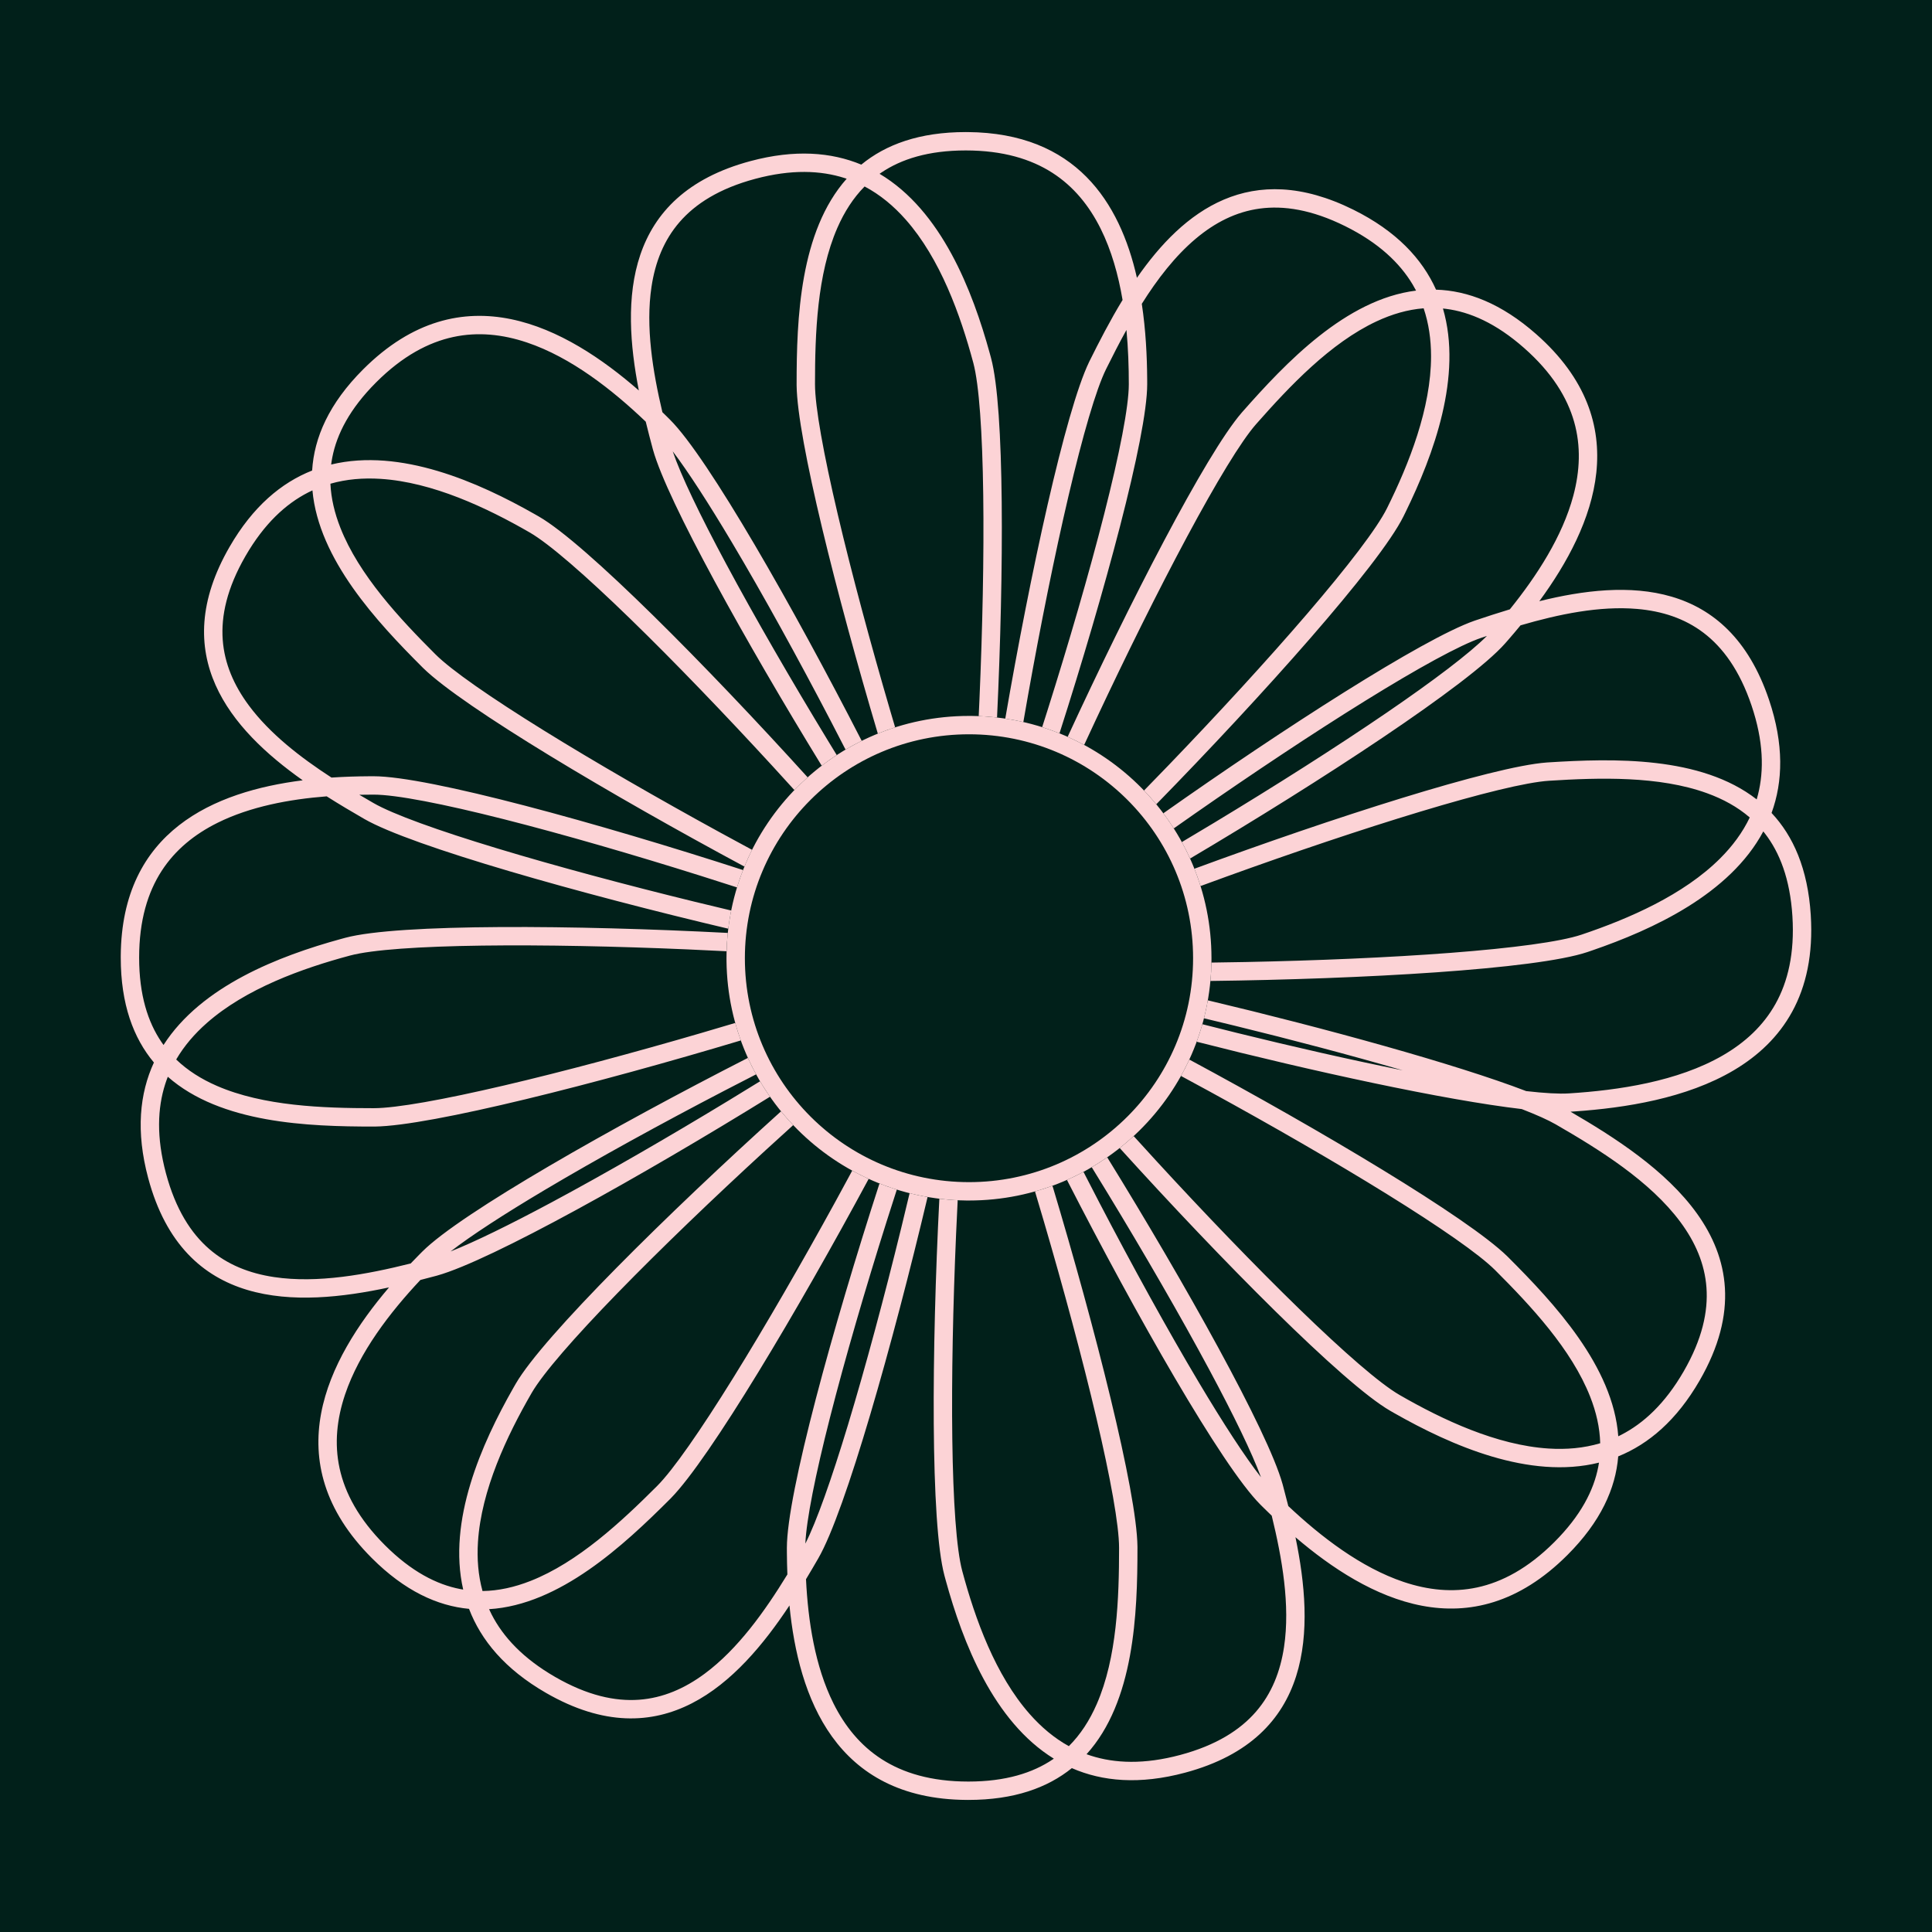
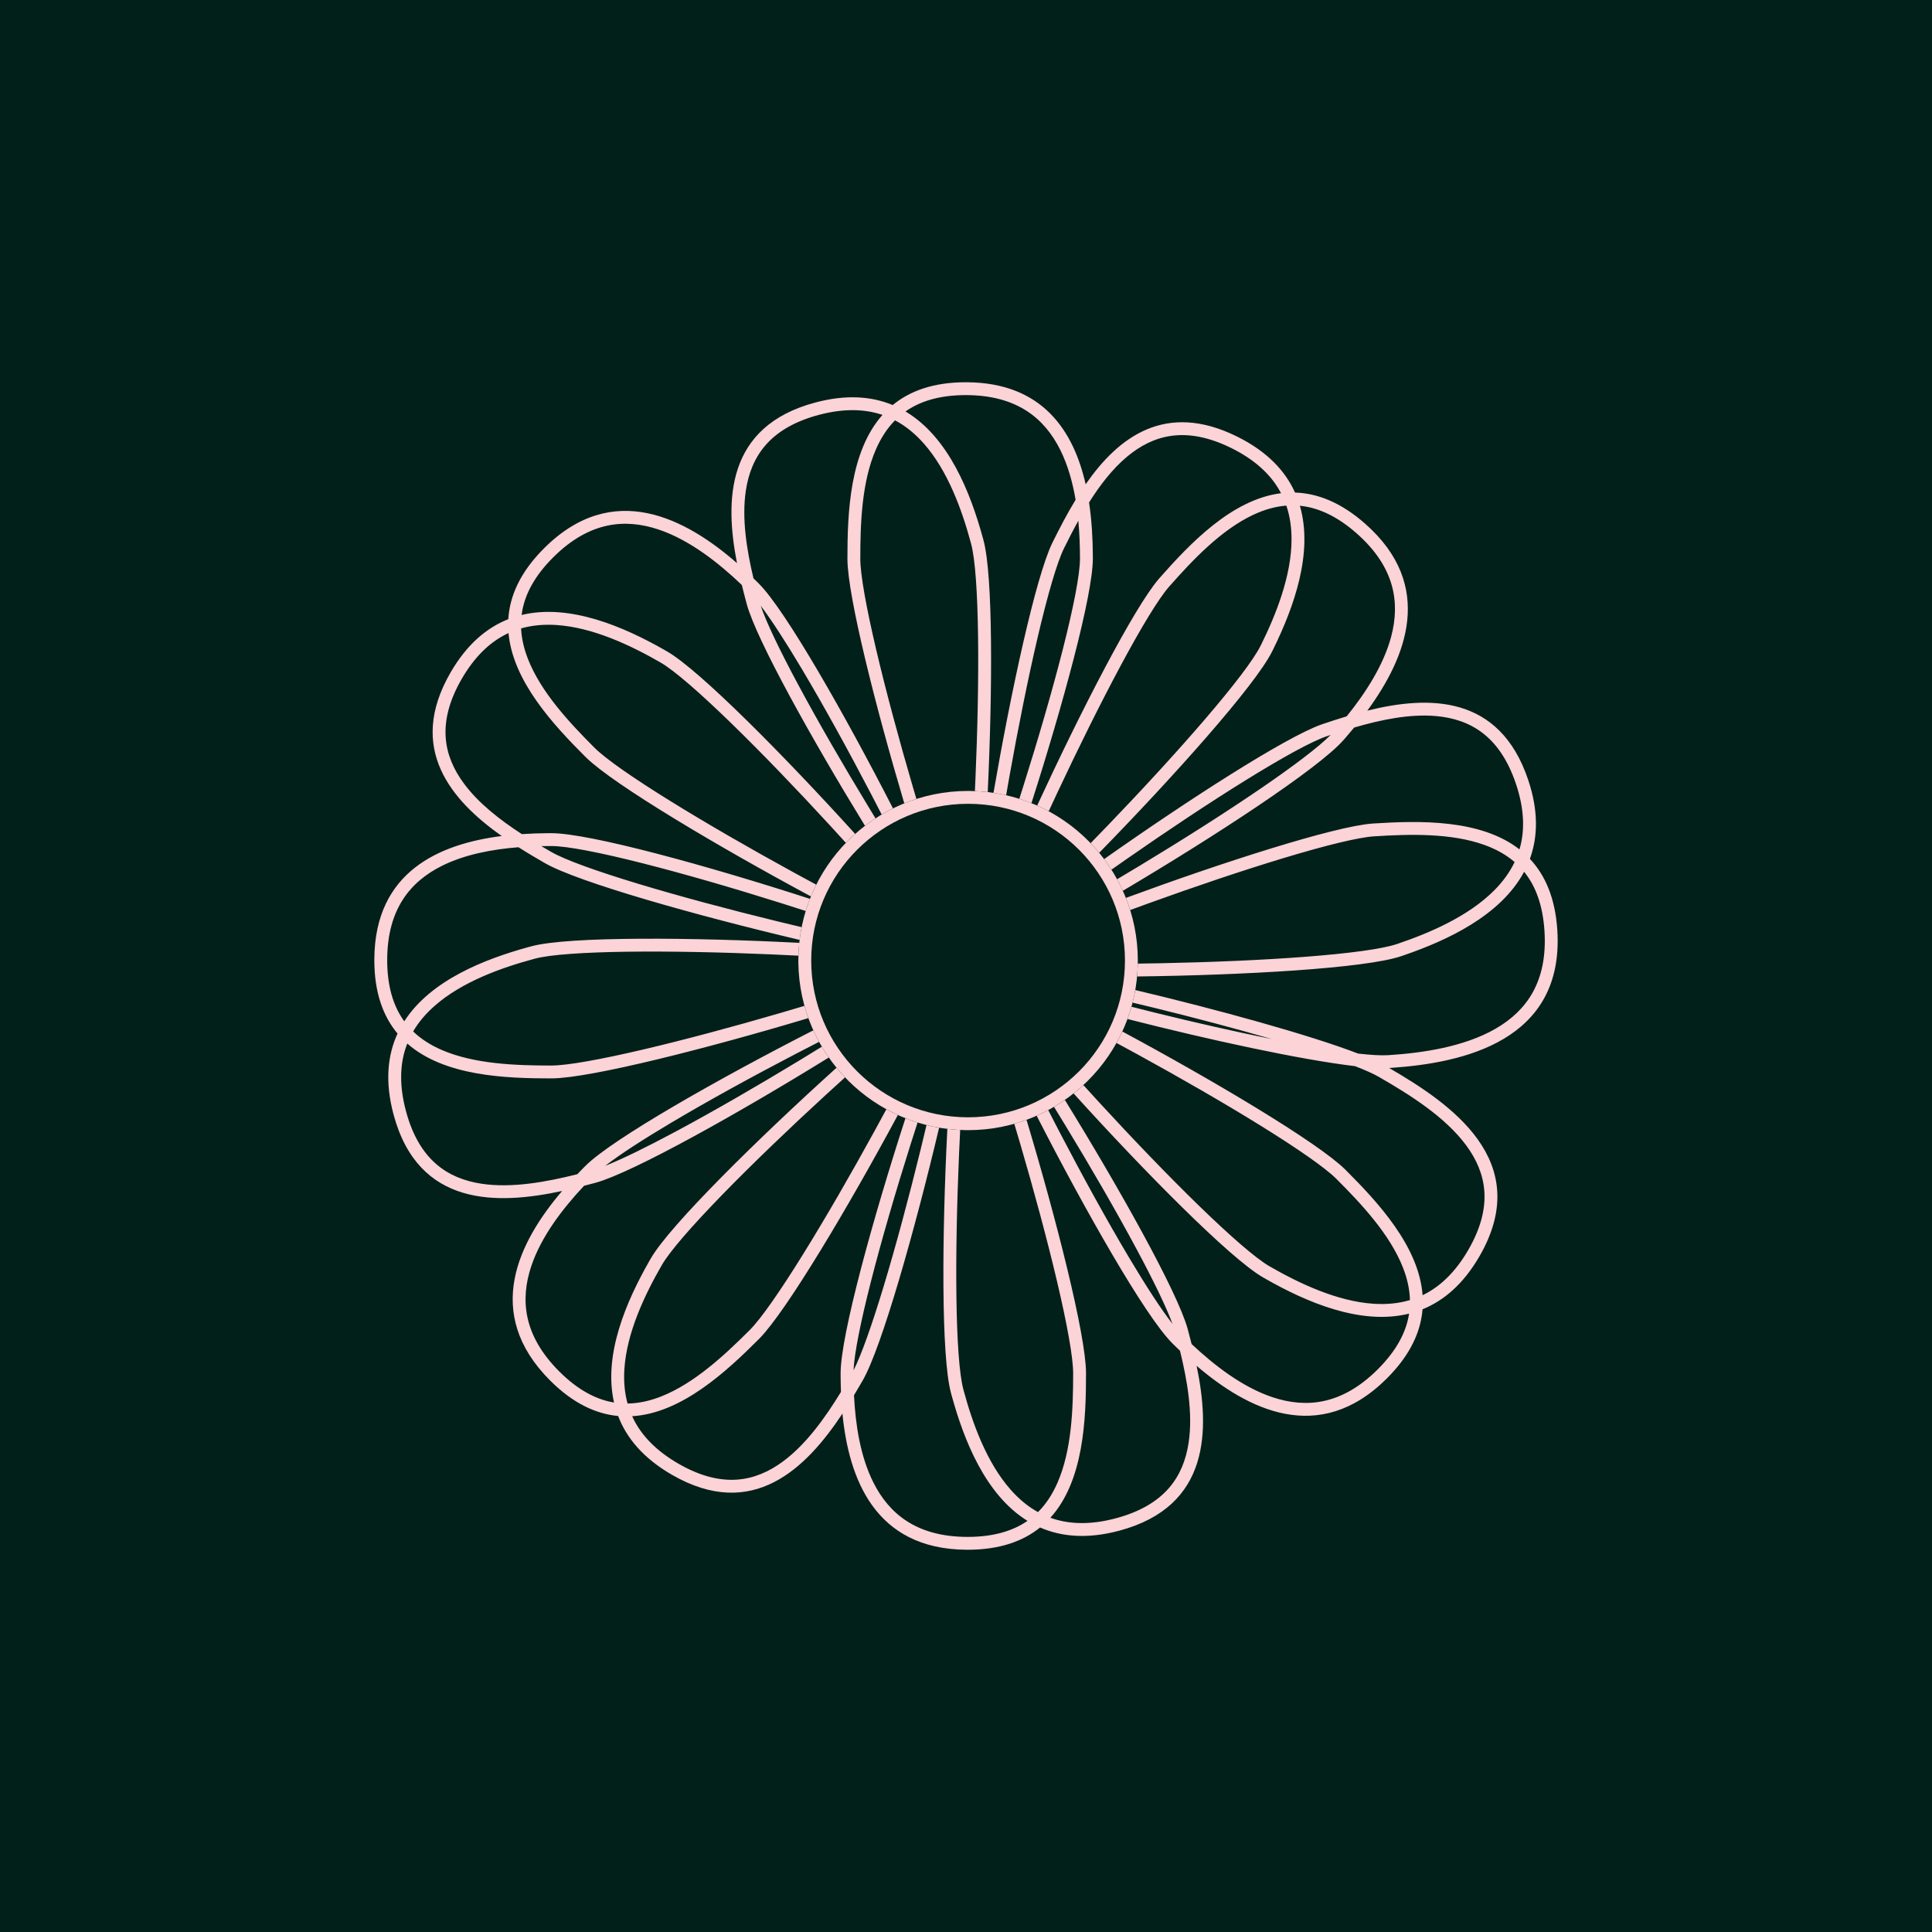
<svg xmlns="http://www.w3.org/2000/svg" viewBox="0 0 512 512" width="512" height="512" fill="none">
  <rect width="512" height="512" fill="#01201a" />
-   <g fill="#FCD3D6">
+   <g transform="translate(76.8, 76.8) scale(0.7)" fill="#FCD3D6">
    <path fill-rule="evenodd" clip-rule="evenodd" d="M256.426 35.002C285.095 35.213 296.754 53.568 301.298 73.624C313.578 55.913 331.392 42.061 358.642 55.567C370.042 61.217 376.887 68.579 380.566 76.763C388.978 77.016 397.874 80.421 407.102 88.545C433.823 112.07 422.609 139.318 407.939 159.323C431.154 153.547 457.931 153.189 468.803 185.437C472.79 197.261 472.508 207.151 469.482 215.441C475.23 221.561 479.095 230.243 479.87 242.479C482.53 284.518 443.91 292.691 417.324 294.54L416.207 294.613C439.229 308.006 471.316 329.684 450.408 365.87C444.302 376.436 436.876 382.705 428.844 385.958C428.158 394.465 424.211 403.272 415.364 412.112C389.601 437.854 362.452 423.757 343.313 407.378C348.327 431.647 348.517 460.551 314.046 469.781C301.992 473.008 292.136 472.106 284.05 468.572C277.591 473.785 268.743 477 256.624 477L256.123 476.998C221.337 476.742 211.595 449.772 209.218 425.464C195.592 446.054 175.341 466.312 144.685 448.628C133.796 442.346 127.468 434.664 124.298 426.363C115.92 425.58 107.258 421.621 98.562 412.933C72.906 387.297 86.791 360.285 103.097 341.176C78.538 346.454 48.687 347.313 39.276 312.22C35.956 299.841 37.001 289.782 40.786 281.578C35.362 275.091 32 266.134 32 253.77L32.002 253.27C32.247 220.154 56.815 209.753 80.224 206.79C61.063 193.235 44.24 173.647 60.846 144.908C67.03 134.206 74.568 127.913 82.718 124.696C83.248 115.983 87.167 106.948 96.245 97.878C122.461 71.683 150.113 86.74 169.298 103.477C164.618 79.555 165.181 51.713 198.892 42.688C210.633 39.544 220.288 40.318 228.255 43.627C234.734 38.297 243.653 35 255.926 35L256.426 35.002ZM255.926 39.869C245.996 39.869 238.831 42.188 233.566 45.736C233.408 45.843 233.251 45.951 233.095 46.06C249.494 55.81 257.719 76.975 262.312 93.68L262.642 94.894C266.231 108.279 266.046 151.519 264.227 190.151C262.624 189.967 261.003 189.841 259.366 189.777C259.434 188.332 259.501 186.881 259.564 185.425C260.373 166.774 260.785 147.401 260.567 131.119C260.346 114.599 259.475 101.897 257.935 96.155C254.523 83.433 249.158 68.542 240.037 58.21C236.844 54.593 233.235 51.588 229.129 49.418C226.099 52.482 223.742 56.189 221.911 60.379C216.525 72.704 215.983 88.429 215.983 101.808C215.984 107.795 218.255 120.312 222.011 136.289C225.718 152.052 230.731 170.633 235.94 188.412C236.367 189.867 236.795 191.316 237.223 192.758C235.667 193.254 234.136 193.808 232.634 194.417C221.757 157.825 211.268 116.311 211.112 102.124L211.11 101.808C211.11 84.478 211.94 61.367 224.376 47.367C224.2 47.307 224.023 47.248 223.845 47.191C217.487 45.153 209.729 44.828 200.153 47.392C190.572 49.956 184.26 54.05 180.101 58.841C175.931 63.644 173.633 69.487 172.651 76.022C171.068 86.552 172.961 98.354 175.538 109.231C175.926 109.607 176.309 109.981 176.686 110.353L177.579 111.24C187.709 121.362 210.293 161.086 228.363 196.335C226.903 197.055 225.474 197.83 224.079 198.656C222.812 196.183 221.522 193.687 220.215 191.18C211.583 174.624 202.245 157.64 193.909 143.649C187.801 133.396 182.394 125.038 178.278 119.601C180.373 125.83 185.469 136.446 192.443 149.448C200.111 163.741 209.77 180.422 219.41 196.277C220.19 197.559 220.97 198.836 221.748 200.105C220.382 200.994 219.051 201.934 217.76 202.921C197.773 170.334 176.886 132.89 173.055 119.208L172.971 118.903C172.358 116.617 171.733 114.223 171.13 111.75C162.28 103.305 151.353 94.698 139.646 90.764C133.202 88.599 126.653 87.895 120.109 89.311C113.583 90.722 106.701 94.316 99.691 101.321C92.678 108.329 89.26 115.027 88.055 121.255C87.936 121.871 87.838 122.488 87.76 123.104C106.144 118.664 126.753 127.758 141.72 136.267L142.813 136.892C155.234 144.058 187.415 176.626 214.036 205.999C212.822 207.081 211.65 208.208 210.522 209.377C208.62 207.279 206.691 205.162 204.74 203.04C192.105 189.292 178.678 175.313 166.995 163.963C155.141 152.445 145.53 144.083 140.376 141.109C128.959 134.523 114.626 127.78 100.87 126.903C96.276 126.611 91.812 126.978 87.563 128.191C87.746 132.099 88.679 135.989 90.201 139.856C95.132 152.391 105.898 163.913 115.382 173.388C119.627 177.63 130.105 184.893 144.084 193.556C157.877 202.104 174.589 211.724 190.871 220.638C193.702 222.188 196.519 223.715 199.302 225.211C198.575 226.662 197.901 228.143 197.283 229.654C162.518 210.984 122.783 187.436 112.161 177.054L111.936 176.831C99.882 164.787 84.447 148.237 82.799 129.957C82.411 130.137 82.024 130.325 81.64 130.522C75.712 133.558 70.008 138.79 65.067 147.342C60.123 155.899 58.567 163.232 59.023 169.544C59.481 175.872 61.995 181.619 65.93 186.93C71.462 194.396 79.549 200.682 87.845 206.063C91.266 205.836 94.598 205.738 97.756 205.718L99.016 205.714C113.568 205.714 158.8 218.225 196.915 230.573C196.326 232.079 195.792 233.614 195.316 235.173C192.186 234.159 189.007 233.144 185.799 232.134C167.966 226.521 149.331 221.105 133.524 217.098C117.484 213.032 104.97 210.584 99.016 210.584C97.774 210.584 96.509 210.595 95.226 210.621C96.483 211.366 97.727 212.092 98.953 212.799C104.154 215.8 116.157 220.111 131.899 224.873C147.433 229.572 166.063 234.555 184.094 238.967C187.35 239.764 190.584 240.54 193.774 241.294C193.457 242.88 193.199 244.488 193.001 246.115C154.233 236.971 109.141 224.3 96.516 217.016C93.35 215.189 89.979 213.202 86.575 211.038C76.637 211.816 66.314 213.754 57.671 218.043C51.578 221.068 46.446 225.201 42.817 230.831C39.197 236.445 36.873 243.856 36.873 253.77C36.873 263.689 39.198 270.848 42.757 276.107C42.946 276.387 43.141 276.661 43.338 276.932C53.376 261.284 73.973 253.334 90.309 248.85L91.525 248.52C105.62 244.746 152.798 245.147 192.874 247.234C192.708 248.836 192.601 250.457 192.555 252.092C189.124 251.914 185.64 251.748 182.128 251.596C163.462 250.788 144.073 250.376 127.779 250.594C111.245 250.814 98.533 251.685 92.786 253.224C80.054 256.633 65.151 261.993 54.811 271.107C51.556 273.975 48.797 277.179 46.695 280.778C49.722 283.692 53.355 285.973 57.45 287.756C69.817 293.139 85.596 293.681 99.016 293.681C105.024 293.681 117.583 291.41 133.61 287.657C149.423 283.953 168.062 278.943 185.896 273.738C188.911 272.859 191.9 271.973 194.847 271.089C195.282 272.661 195.776 274.208 196.325 275.73C158.608 287.051 114.138 298.386 99.333 298.548L99.016 298.55C81.66 298.55 58.523 297.723 44.473 285.353C44.224 285.987 43.993 286.631 43.783 287.286C41.743 293.639 41.418 301.391 43.983 310.959C46.55 320.532 50.647 326.839 55.442 330.995C60.249 335.162 66.097 337.458 72.637 338.439C84.14 340.165 97.161 337.753 108.839 334.831C109.58 334.054 110.317 333.295 111.048 332.557L111.936 331.664C122.171 321.437 162.655 298.502 198.201 280.355C198.873 281.838 199.599 283.291 200.377 284.712C197.59 286.135 194.772 287.588 191.939 289.063C175.37 297.688 158.373 307.018 144.37 315.347C133.53 321.795 124.806 327.46 119.411 331.65C125.789 329.122 135.099 324.566 146.122 318.662C160.427 311.001 177.121 301.35 192.988 291.717C195.835 289.989 198.652 288.263 201.423 286.55C202.25 287.951 203.131 289.316 204.059 290.645C170.485 311.402 130.174 334.034 115.857 338.036L115.552 338.119C114.206 338.479 112.822 338.844 111.406 339.206C103.296 347.847 95.218 358.349 91.443 369.567C89.276 376.006 88.572 382.549 89.988 389.088C91.4 395.609 94.998 402.485 102.008 409.49C109.021 416.497 115.725 419.913 121.958 421.116C122.222 421.167 122.487 421.213 122.751 421.256C118.577 403.009 127.595 382.644 136.037 367.819L136.663 366.727C143.929 354.152 177.291 321.311 206.984 294.514C208.013 295.772 209.087 296.992 210.206 298.168C207.779 300.358 205.326 302.59 202.864 304.849C189.105 317.474 175.115 330.891 163.755 342.564C152.229 354.408 143.86 364.011 140.884 369.162C134.292 380.569 127.543 394.891 126.666 408.636C126.38 413.12 126.724 417.481 127.872 421.639C132.128 421.584 136.365 420.626 140.575 418.972C153.119 414.045 164.65 403.287 174.133 393.812C178.379 389.57 185.647 379.1 194.318 365.132C202.872 351.351 212.5 334.652 221.422 318.383C222.922 315.646 224.401 312.922 225.851 310.229C227.272 311.01 228.725 311.739 230.208 312.414C211.562 347.045 188.15 386.461 177.802 397.03L177.579 397.255C165.295 409.53 148.324 425.314 129.612 426.447C129.825 426.918 130.05 427.386 130.288 427.851C133.327 433.774 138.563 439.473 147.122 444.411C155.685 449.351 163.025 450.905 169.341 450.449C175.675 449.992 181.426 447.48 186.741 443.548C195.534 437.043 202.693 427.002 208.664 417.244C208.586 415.263 208.545 413.325 208.533 411.449L208.53 410.192C208.53 395.817 220.824 351.408 233.072 313.632C234.577 314.229 236.109 314.773 237.667 315.257C236.767 318.035 235.866 320.849 234.97 323.686C229.352 341.464 223.932 360.04 219.922 375.798C216.093 390.841 213.699 402.771 213.429 409.071C216.374 403.276 220.357 392.016 224.715 377.632C229.418 362.111 234.404 343.495 238.82 325.479C239.584 322.362 240.329 319.265 241.053 316.207C242.621 316.602 244.211 316.938 245.821 317.215C236.683 355.808 224.101 400.44 216.851 412.986C215.819 414.772 214.736 416.623 213.599 418.508C214.145 429.619 215.981 441.595 220.866 451.399C223.892 457.471 228.028 462.587 233.662 466.205C239.281 469.813 246.699 472.131 256.624 472.131C266.553 472.131 273.719 469.812 278.983 466.264C279.081 466.198 279.178 466.132 279.275 466.065C263.253 456.168 255.165 435.3 250.625 418.789L250.295 417.574C246.561 403.65 246.911 357.416 248.938 317.672C250.54 317.867 252.16 318.003 253.797 318.078C253.646 321.035 253.504 324.029 253.373 327.044C252.564 345.694 252.152 365.067 252.37 381.349C252.591 397.87 253.462 410.572 255.002 416.314C258.414 429.036 263.779 443.926 272.9 454.259C275.948 457.712 279.375 460.606 283.252 462.75C286.363 459.653 288.774 455.888 290.639 451.621C296.025 439.296 296.566 423.571 296.566 410.192C296.566 404.205 294.295 391.688 290.538 375.711C286.832 359.947 281.818 341.367 276.609 323.588C275.836 320.949 275.058 318.329 274.281 315.741C275.851 315.298 277.398 314.797 278.917 314.24C290.141 351.61 301.277 395.255 301.438 409.876L301.44 410.192C301.44 427.627 300.599 450.913 287.946 464.886C288.324 465.023 288.706 465.154 289.092 465.278C295.45 467.316 303.208 467.641 312.784 465.077C322.365 462.512 328.677 458.419 332.836 453.627C337.006 448.824 339.304 442.982 340.286 436.446C341.945 425.41 339.785 412.975 337.021 401.673C336.306 400.989 335.606 400.31 334.923 399.636L334.03 398.749C323.808 388.535 300.903 348.176 282.752 312.692C284.242 312.033 285.703 311.32 287.131 310.554C288.526 313.281 289.95 316.039 291.394 318.809C300.027 335.366 309.364 352.349 317.7 366.34C324.231 377.303 329.959 386.099 334.167 391.474C331.83 385.118 326.972 375.098 320.493 363.021C312.826 348.727 303.167 332.046 293.527 316.192C292.122 313.88 290.717 311.588 289.321 309.325C290.723 308.501 292.092 307.624 293.424 306.699C313.927 339.923 335.939 379.177 339.882 393.261L339.966 393.566C340.446 395.356 340.933 397.213 341.412 399.122C350.092 407.278 360.664 415.429 371.963 419.225C378.407 421.39 384.956 422.094 391.5 420.679C398.026 419.268 404.908 415.673 411.918 408.668C418.931 401.661 422.349 394.962 423.554 388.735C423.626 388.36 423.69 387.986 423.747 387.612C405.3 392.198 384.569 383.06 369.534 374.512L368.441 373.886C355.944 366.677 323.446 333.754 296.732 304.241C298.005 303.23 299.24 302.173 300.432 301.07C302.43 303.277 304.46 305.504 306.514 307.738C319.149 321.486 332.576 335.465 344.258 346.816C356.112 358.333 365.723 366.695 370.878 369.669C382.295 376.255 396.628 382.999 410.384 383.875C415.114 384.176 419.707 383.777 424.07 382.476C423.968 378.341 423.018 374.224 421.408 370.133C416.477 357.599 405.711 346.077 396.228 336.601C391.982 332.36 381.503 325.097 367.525 316.433C353.733 307.885 337.02 298.265 320.738 289.351C318.132 287.924 315.538 286.517 312.971 285.136C313.76 283.72 314.496 282.272 315.179 280.793C349.738 299.389 388.914 322.638 399.449 332.935L399.673 333.158C411.858 345.333 427.497 362.113 428.858 380.629C429.111 380.508 429.363 380.385 429.614 380.256C435.542 377.22 441.245 371.988 446.187 363.435C451.131 354.879 452.687 347.546 452.231 341.234C451.773 334.906 449.259 329.159 445.324 323.848C437.304 313.026 423.916 304.68 412.301 297.979C410.27 296.808 407.203 295.437 403.282 293.917C382.825 291.528 347.791 283.895 317.134 276.069C317.693 274.548 318.195 273.001 318.64 271.429C321.674 272.203 324.751 272.976 327.853 273.741C342.627 277.384 357.923 280.864 371.743 283.65C357.926 279.639 342.331 275.524 327.16 271.811C324.441 271.146 321.738 270.494 319.062 269.858C319.462 268.294 319.803 266.706 320.085 265.098C351.121 272.469 385.783 281.989 404.458 289.153C409.324 289.705 413.176 289.927 415.76 289.763C428.915 288.932 444.583 286.615 456.52 279.72C462.406 276.32 467.263 271.875 470.527 266.034C473.782 260.208 475.631 252.673 475.006 242.787C474.38 232.896 471.61 225.905 467.729 220.885C467.586 220.699 467.439 220.515 467.292 220.334C458.421 236.942 438.083 246.328 421.874 251.898L420.682 252.304C406.986 256.914 360.645 259.483 320.773 259.963C320.923 258.355 321.013 256.731 321.042 255.091C324.019 255.054 327.032 255.007 330.065 254.947C348.745 254.577 368.121 253.765 384.369 252.52C400.856 251.258 413.488 249.587 419.126 247.689C431.617 243.485 446.152 237.194 455.896 227.447C459.139 224.203 461.805 220.62 463.7 216.639C460.457 213.842 456.623 211.746 452.343 210.197C439.67 205.608 423.901 206.062 410.517 206.908C404.525 207.286 392.144 210.341 376.397 215.094C360.861 219.783 342.588 225.953 325.131 232.267C322.787 233.115 320.459 233.965 318.156 234.814C317.67 233.258 317.126 231.727 316.528 230.224C353.008 216.784 395.395 203.145 409.893 202.069L410.209 202.048C427.558 200.952 450.751 200.318 465.539 211.849C465.661 211.438 465.775 211.024 465.881 210.605C467.515 204.136 467.35 196.379 464.185 186.992C461.019 177.6 456.532 171.564 451.484 167.718C446.423 163.863 440.443 161.94 433.853 161.373C423.923 160.519 413.072 162.766 402.954 165.725C401.868 167.045 400.785 168.321 399.717 169.548L398.887 170.495C389.258 181.416 349.869 207.108 315.382 227.524C314.71 226.037 313.982 224.581 313.202 223.157C316.019 221.488 318.869 219.784 321.733 218.056C337.725 208.403 354.099 198.019 367.548 188.824C379.994 180.314 389.492 173.112 394.051 168.527C393.564 168.689 393.08 168.851 392.6 169.013C386.91 170.928 375.742 177.081 361.764 185.744C347.971 194.291 331.92 204.977 316.693 215.59C314.8 216.909 312.922 218.226 311.062 219.538C310.19 218.166 309.267 216.828 308.295 215.53C339.955 193.202 377.082 169.267 390.744 164.501L391.044 164.398C393.915 163.432 396.961 162.434 400.126 161.482C407.252 152.645 414.046 142.209 416.945 131.375C418.701 124.813 418.991 118.238 417.164 111.801C415.343 105.383 411.319 98.747 403.88 92.199C396.438 85.647 389.532 82.661 383.236 81.853C382.958 81.817 382.679 81.787 382.401 81.759C387.62 99.67 379.947 120.456 372.49 135.719L371.934 136.848C365.49 149.829 334.35 184.579 306.423 213.146C305.387 211.889 304.304 210.673 303.177 209.498C305.345 207.279 307.534 205.023 309.729 202.742C322.675 189.282 335.802 175.018 346.41 162.658C357.175 150.116 364.925 140.01 367.569 134.685C373.426 122.886 379.252 108.169 379.244 94.392C379.242 89.979 378.639 85.722 377.278 81.706C373.041 82.032 368.881 83.254 364.792 85.166C352.583 90.875 341.754 102.338 332.889 112.392C328.92 116.893 322.327 127.801 314.556 142.287C306.889 156.581 298.334 173.854 290.458 190.653C289.395 192.92 288.345 195.177 287.312 197.416C285.885 196.646 284.426 195.928 282.938 195.265C299.221 159.992 319.535 120.414 329.024 109.412L329.232 109.173C340.72 96.145 356.664 79.318 375.272 77.013C374.993 76.48 374.698 75.951 374.386 75.428C370.964 69.699 365.357 64.331 356.476 59.929C347.59 55.525 340.146 54.427 333.855 55.275C327.549 56.124 321.959 58.99 316.898 63.245C311.388 67.877 306.684 73.994 302.589 80.517C303.633 87.434 303.977 94.332 304.016 100.551L304.02 101.808C304.02 115.676 292.576 157.496 280.772 194.347C279.27 193.743 277.74 193.194 276.184 192.702C276.65 191.247 277.116 189.783 277.58 188.314C283.197 170.536 288.618 151.96 292.628 136.202C296.697 120.213 299.147 107.74 299.147 101.808C299.147 97.246 298.987 92.372 298.522 87.437C296.588 90.932 294.801 94.436 293.135 97.794C290.467 103.168 286.924 115.409 283.17 131.411C279.466 147.2 275.678 166.097 272.421 184.36C272.004 186.703 271.595 189.034 271.197 191.346C269.622 190.985 268.025 190.683 266.408 190.441C272.996 152.237 282.331 108.959 288.629 95.914L288.769 95.63C291.288 90.555 294.16 84.968 297.491 79.497C296.368 72.86 294.551 66.356 291.683 60.601C288.658 54.529 284.522 49.413 278.888 45.795C273.269 42.187 265.851 39.869 255.926 39.869Z" />
    <path d="M316.18 253.937C316.18 221.164 289.591 194.595 256.791 194.595C223.991 194.595 197.401 221.164 197.401 253.937C197.402 286.711 223.991 313.279 256.791 313.279V318.148L255.96 318.143C221.128 317.702 192.975 289.571 192.533 254.767L192.528 253.937C192.528 218.474 221.3 189.726 256.791 189.726L257.622 189.731C292.73 190.175 321.054 218.751 321.054 253.937L321.049 254.767C320.604 289.847 292.005 318.148 256.791 318.148V313.279C289.591 313.279 316.18 286.711 316.18 253.937Z" />
  </g>
</svg>
